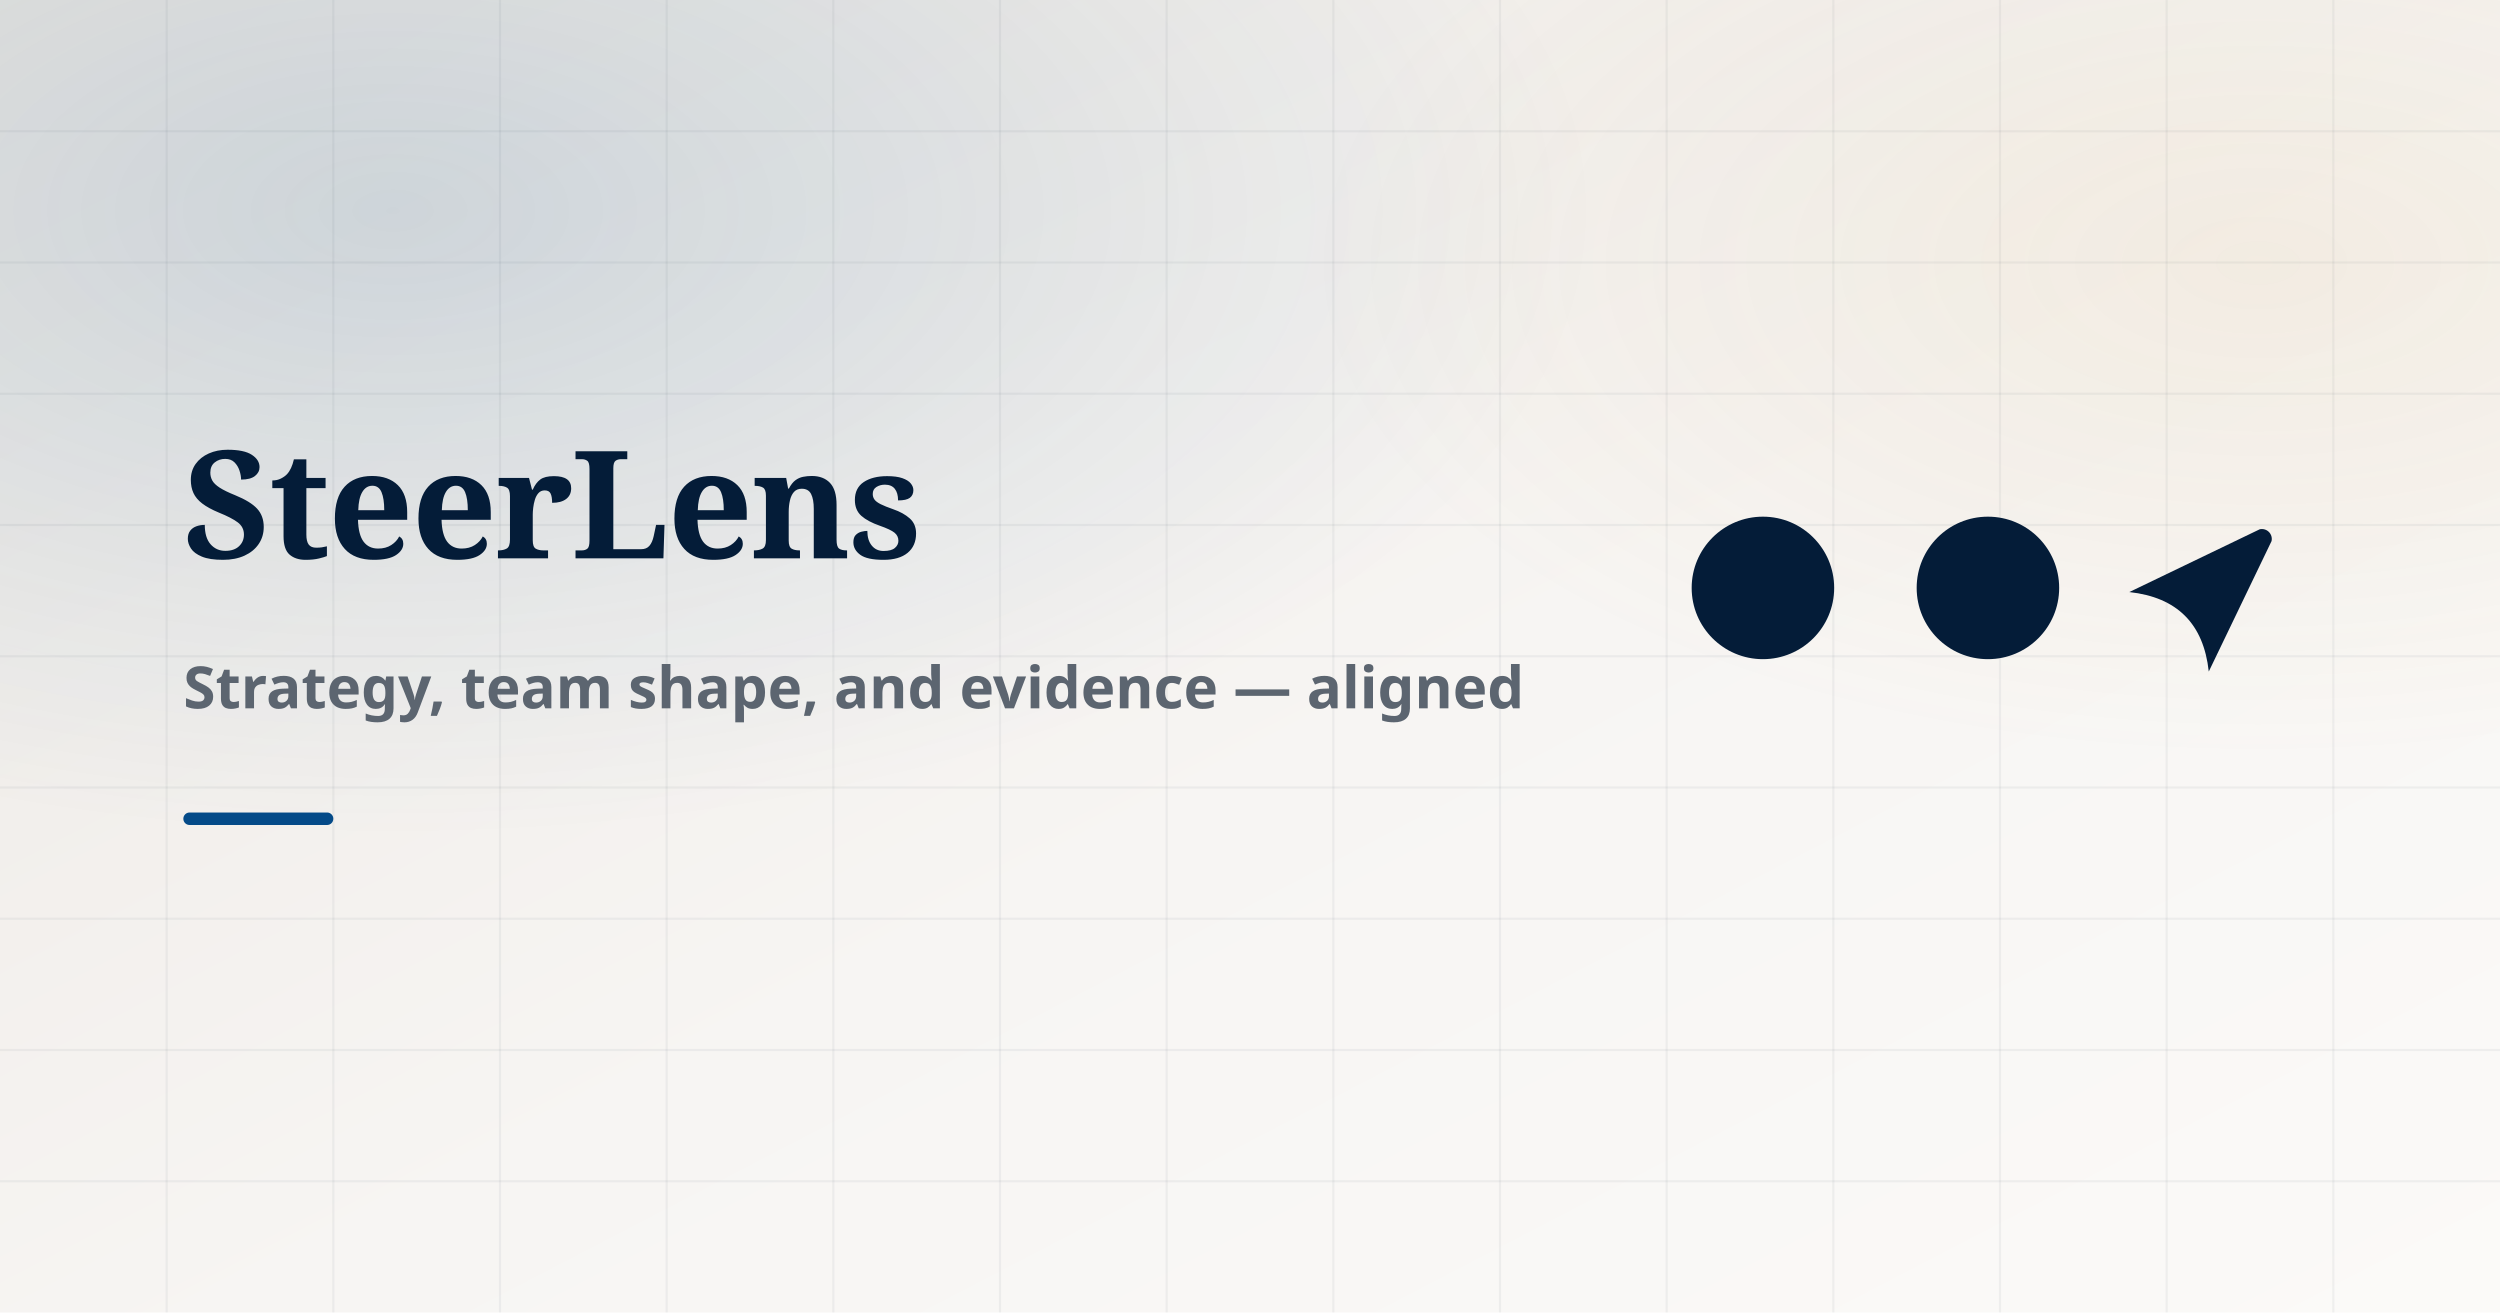
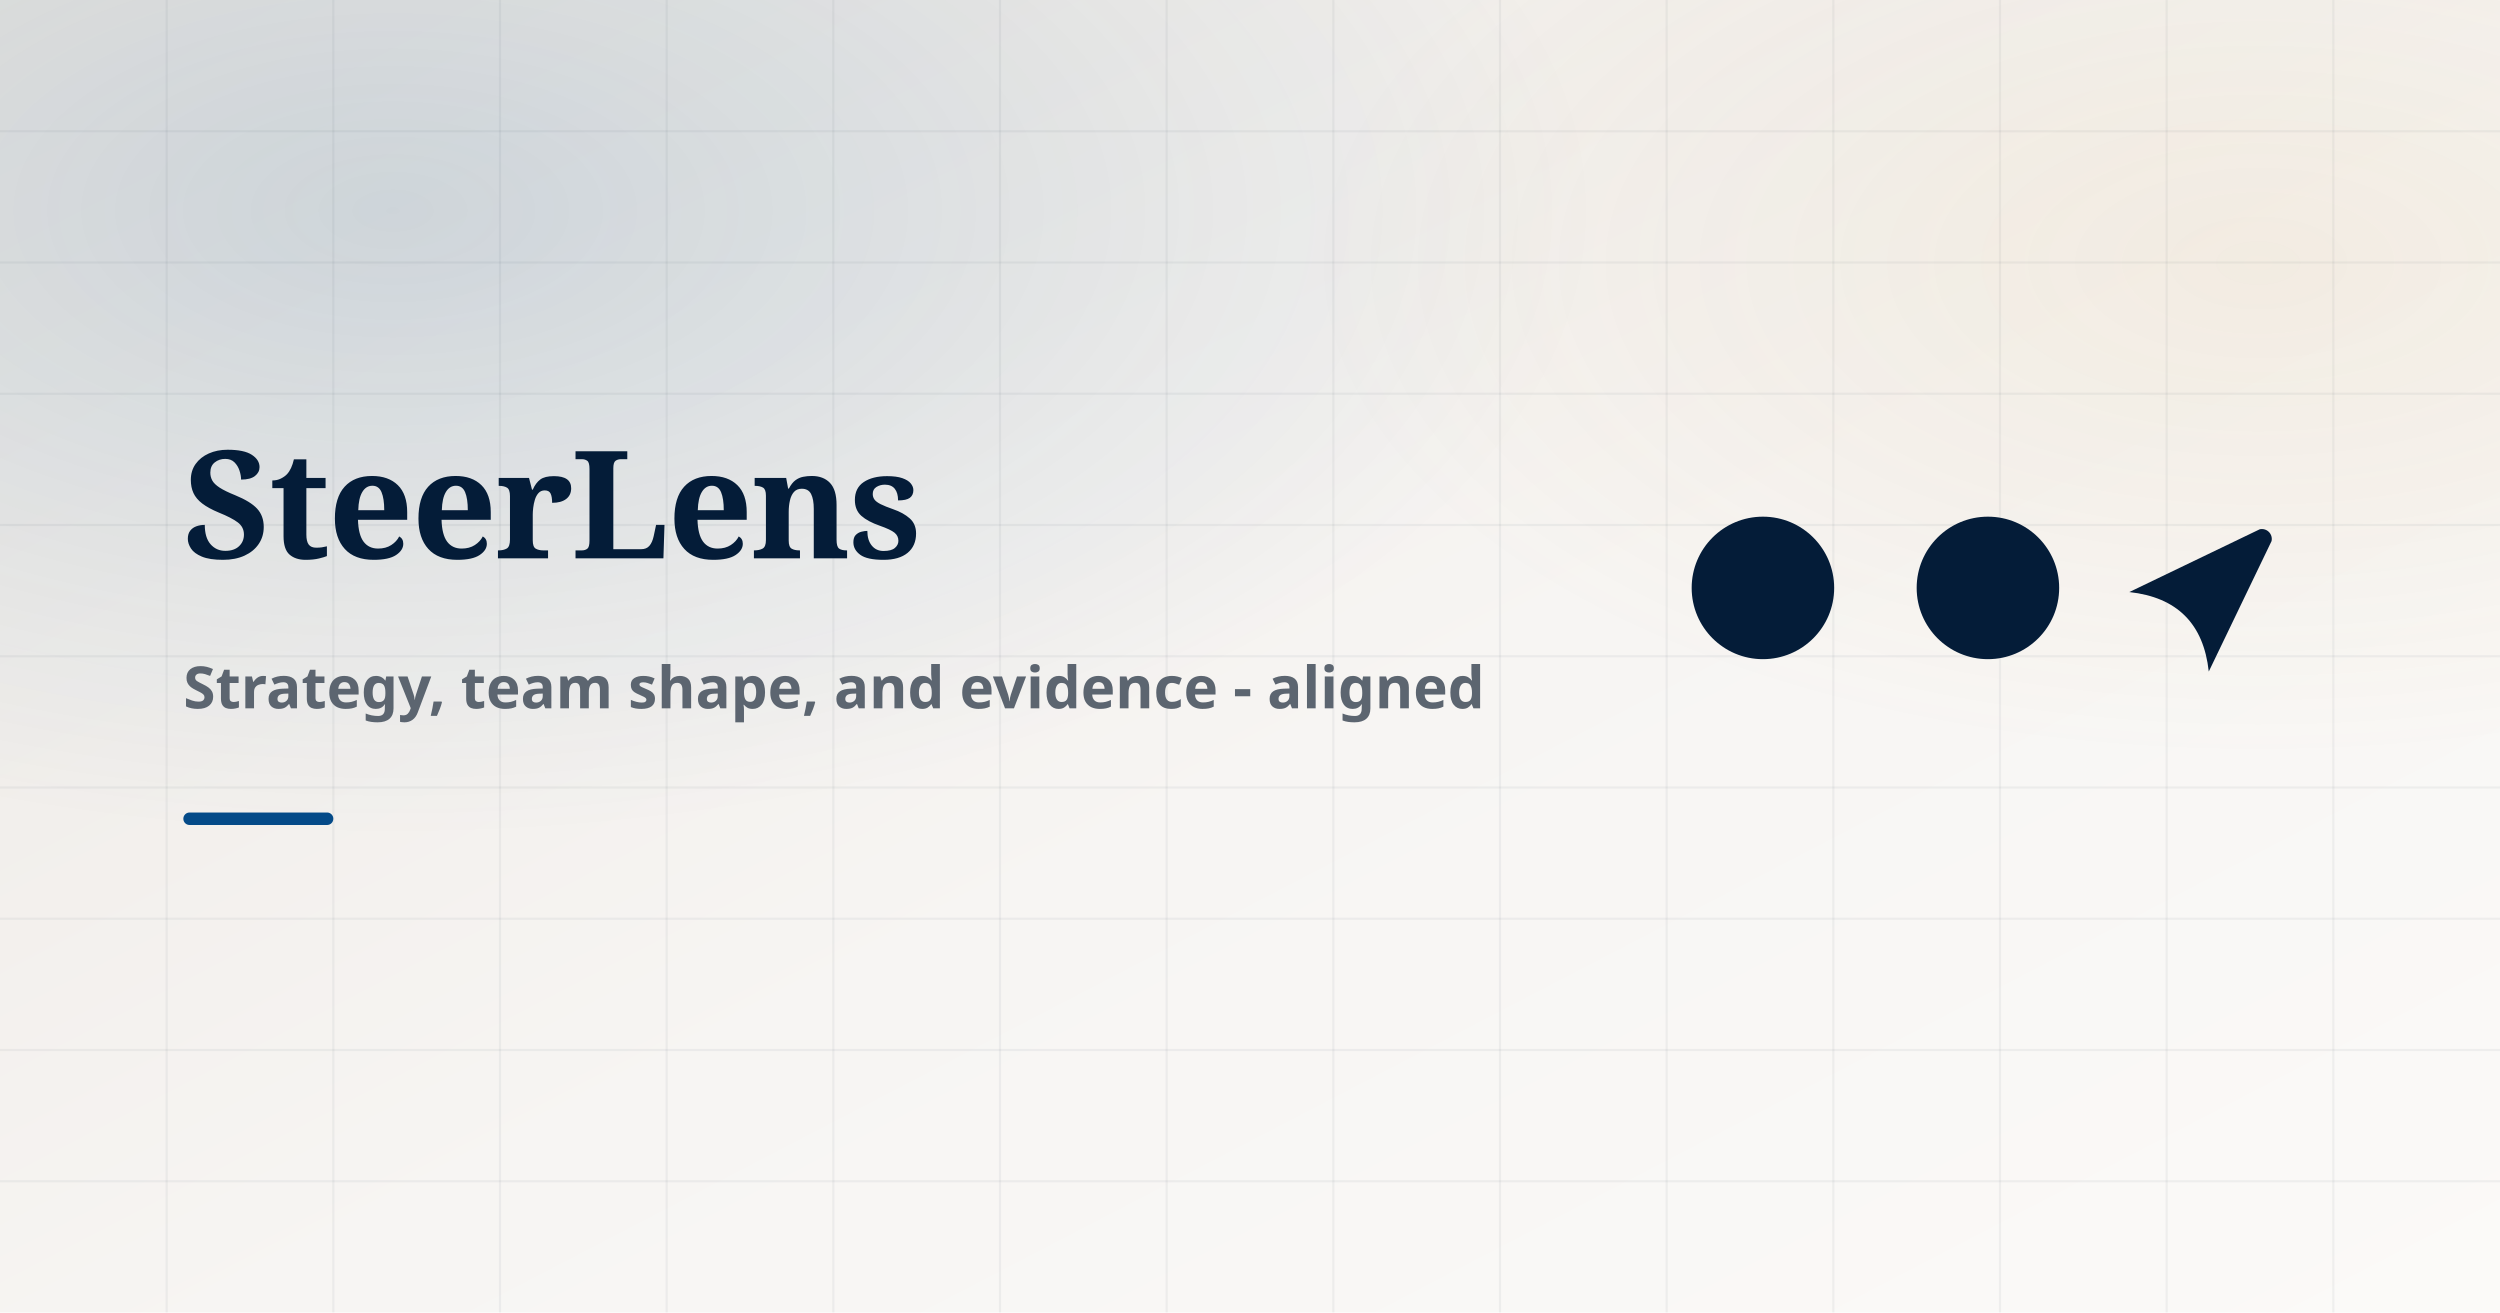
<svg xmlns="http://www.w3.org/2000/svg" viewBox="0 0 1200 630" width="1200" height="630" role="img" aria-label="SteerLens">
  <defs>
    <linearGradient id="bg" x1="0%" y1="0%" x2="100%" y2="100%">
      <stop offset="0%" stop-color="#ebe7e2" />
      <stop offset="55%" stop-color="#f7f5f3" />
      <stop offset="100%" stop-color="#fbfaf8" />
    </linearGradient>
    <radialGradient id="glowOcean" cx="16%" cy="16%" r="48%">
      <stop offset="0%" stop-color="#044a88" stop-opacity="0.14" />
      <stop offset="100%" stop-color="#044a88" stop-opacity="0" />
    </radialGradient>
    <radialGradient id="glowAmber" cx="90%" cy="20%" r="38%">
      <stop offset="0%" stop-color="#b87c18" stop-opacity="0.08" />
      <stop offset="100%" stop-color="#b87c18" stop-opacity="0" />
    </radialGradient>
  </defs>
  <rect width="1200" height="630" fill="url(#bg)" />
  <rect width="1200" height="630" fill="url(#glowOcean)" />
  <rect width="1200" height="630" fill="url(#glowAmber)" />
  <g stroke="#041c38" stroke-opacity="0.05" stroke-width="1">
    <path d="M0 63 H1200 M0 126 H1200 M0 189 H1200 M0 252 H1200 M0 315 H1200 M0 378 H1200 M0 441 H1200 M0 504 H1200 M0 567 H1200" />
    <path d="M80 0 V630 M160 0 V630 M240 0 V630 M320 0 V630 M400 0 V630 M480 0 V630 M560 0 V630 M640 0 V630 M720 0 V630 M800 0 V630 M880 0 V630 M960 0 V630 M1040 0 V630 M1120 0 V630" />
  </g>
  <g transform="translate(812 248) scale(0.9)">
    <circle cx="38" cy="38" r="38" fill="#041c38" />
    <circle cx="158" cy="38" r="38" fill="#041c38" />
    <g transform="translate(278 38) scale(0.293879) rotate(-45) translate(17.3702 0)">
      <path fill="#041c38" d="M 117.98 -15.16 A 18 18 0 0 1 117.98 15.16 L -130 102 Q -48 0 -130 -102 Z" />
    </g>
  </g>
  <text x="88" y="268" font-family="Fraunces, ui-serif, Georgia, serif" font-size="72" font-weight="600" fill="#041c38" letter-spacing="-1">
    SteerLens
  </text>
  <text x="88" y="340" font-family="Plus Jakarta Sans, ui-sans-serif, system-ui, sans-serif" font-size="28" font-weight="600" fill="#5c6570">
-     Strategy, team shape, and evidence — aligned
+     Strategy, team shape, and evidence - aligned
  </text>
  <rect x="88" y="390" width="72" height="6" rx="3" fill="#044a88" />
</svg>
